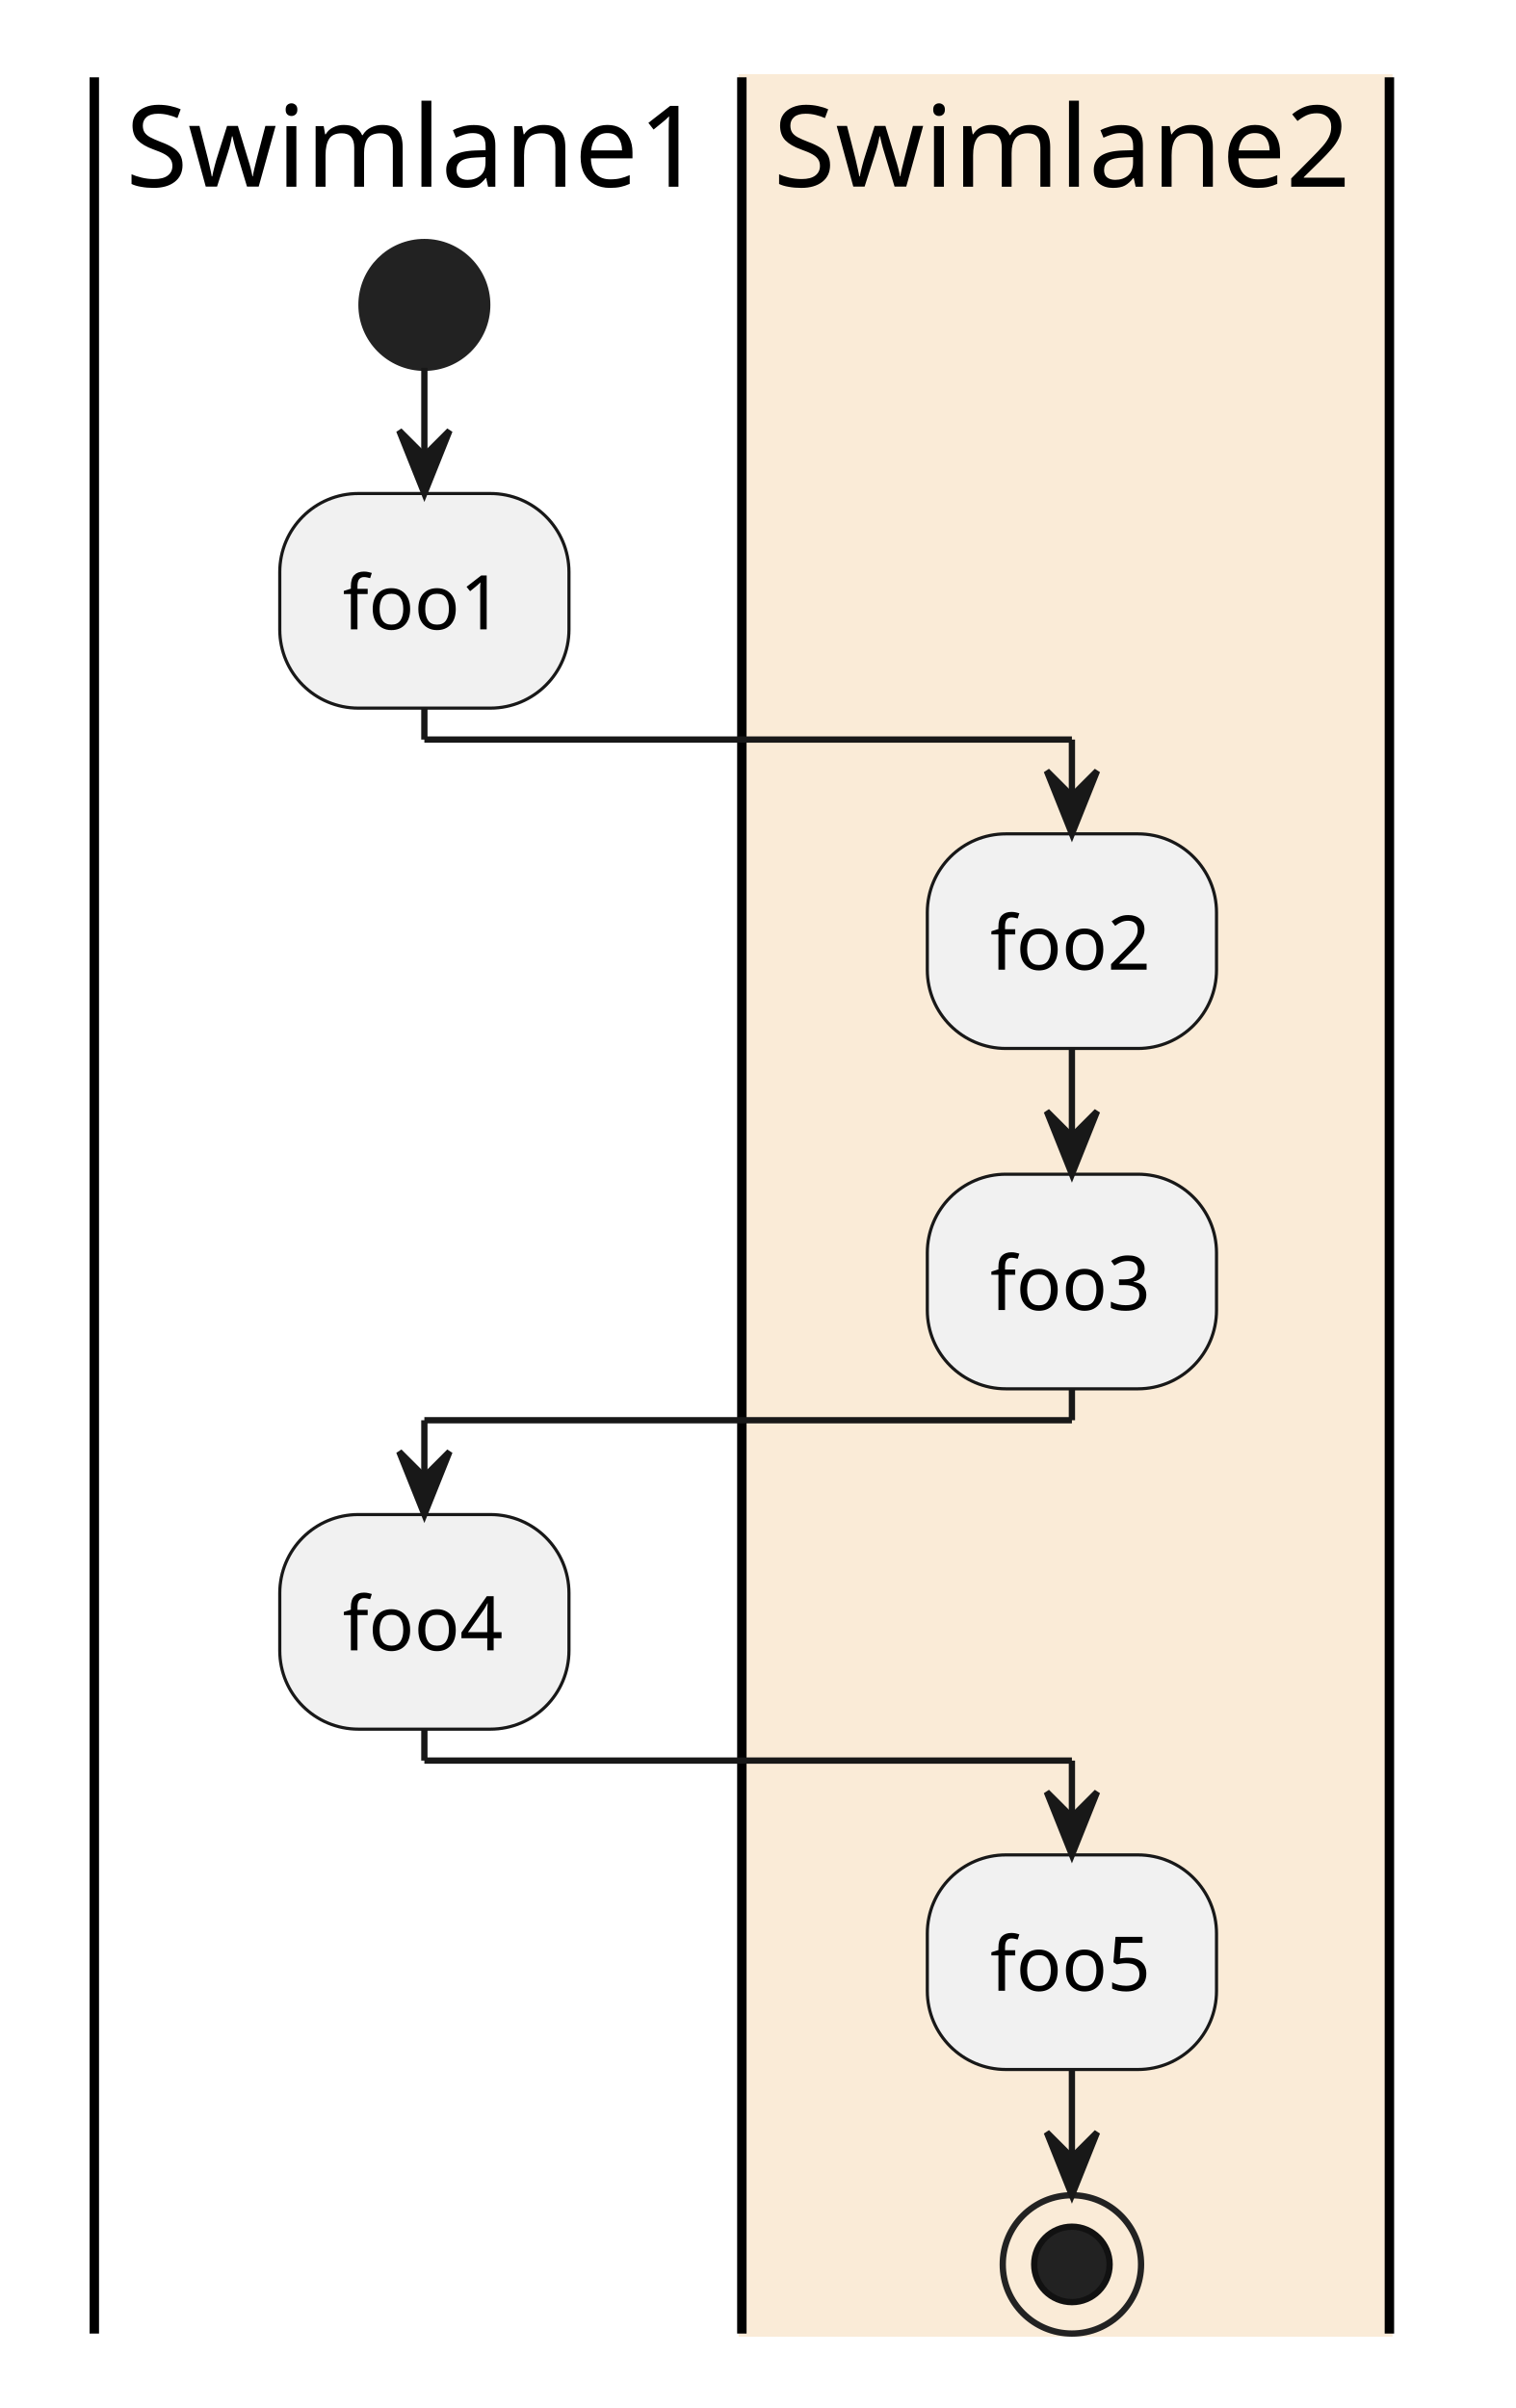
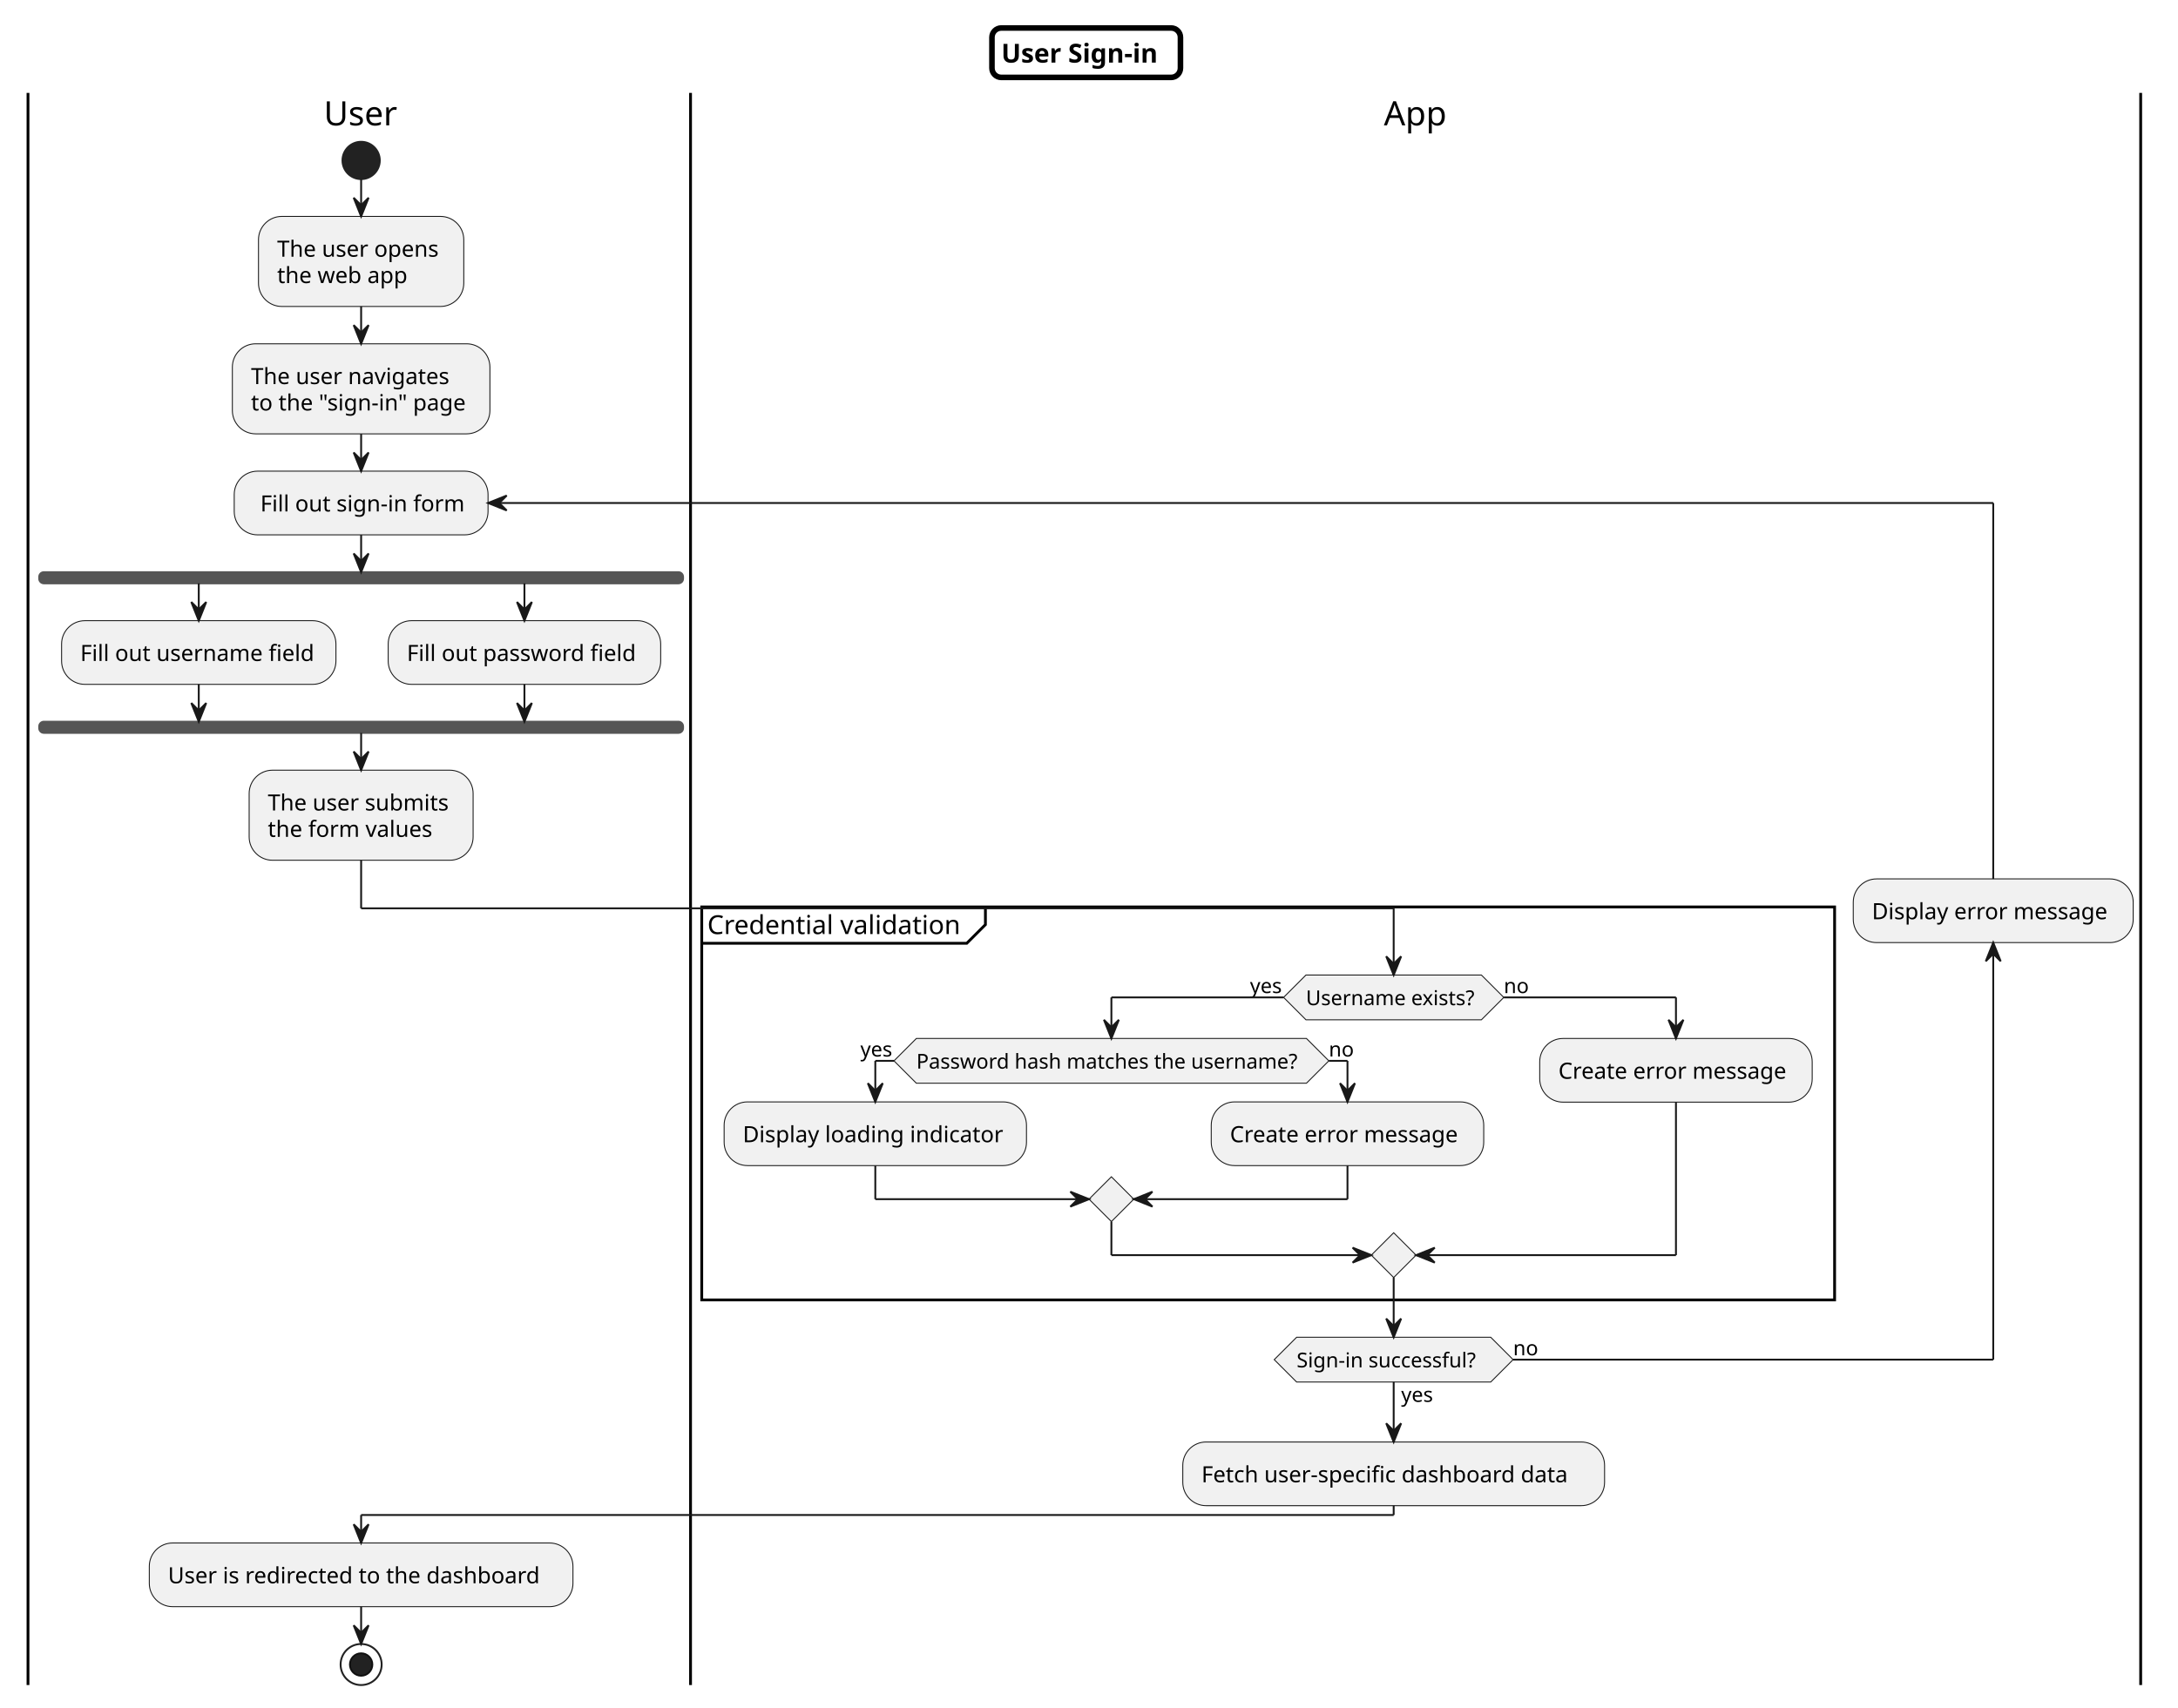
- <svg xmlns="http://www.w3.org/2000/svg" contentStyleType="text/css" height="383px" preserveAspectRatio="none" style="width:241px;height:383px;background:#FFFFFF;" version="1.1" viewBox="0 0 241 383" width="241px" zoomAndPan="magnify">
+ <svg xmlns="http://www.w3.org/2000/svg" contentStyleType="text/css" height="915px" preserveAspectRatio="none" style="width:1167px;height:915px;background:#FFFFFF;" version="1.1" viewBox="0 0 1167 915" width="1167px" zoomAndPan="magnify">
  <defs />
  <g>
-     <ellipse cx="67.5" cy="48.496" fill="#222222" rx="10" ry="10" style="stroke:#222222;stroke-width:1.0;" />
-     <rect fill="#F1F1F1" height="34.133" rx="12.5" ry="12.5" style="stroke:#181818;stroke-width:0.5;" width="46" x="44.5" y="78.496" />
-     <text fill="#000000" font-family="sans-serif" font-size="12" lengthAdjust="spacing" textLength="26" x="54.5" y="100.098">foo1</text>
-     <rect fill="#F1F1F1" height="34.133" rx="12.5" ry="12.5" style="stroke:#181818;stroke-width:0.5;" width="46" x="44.5" y="240.894" />
-     <text fill="#000000" font-family="sans-serif" font-size="12" lengthAdjust="spacing" textLength="26" x="54.5" y="262.496">foo4</text>
-     <line style="stroke:#000000;stroke-width:1.5;" x1="15" x2="15" y1="12.297" y2="371.16" />
-     <rect fill="#FAEBD7" height="358.863" style="stroke:#FAEBD7;stroke-width:1.0;" width="103" x="118" y="12.297" />
-     <rect fill="#F1F1F1" height="34.133" rx="12.5" ry="12.5" style="stroke:#181818;stroke-width:0.5;" width="46" x="147.5" y="132.629" />
-     <text fill="#000000" font-family="sans-serif" font-size="12" lengthAdjust="spacing" textLength="26" x="157.5" y="154.231">foo2</text>
-     <rect fill="#F1F1F1" height="34.133" rx="12.5" ry="12.5" style="stroke:#181818;stroke-width:0.5;" width="46" x="147.5" y="186.762" />
-     <text fill="#000000" font-family="sans-serif" font-size="12" lengthAdjust="spacing" textLength="26" x="157.5" y="208.363">foo3</text>
-     <rect fill="#F1F1F1" height="34.133" rx="12.5" ry="12.5" style="stroke:#181818;stroke-width:0.5;" width="46" x="147.5" y="295.027" />
-     <text fill="#000000" font-family="sans-serif" font-size="12" lengthAdjust="spacing" textLength="26" x="157.5" y="316.629">foo5</text>
-     <ellipse cx="170.5" cy="360.16" rx="11" ry="11" style="stroke:#222222;stroke-width:1.0;fill:none;" />
-     <ellipse cx="170.5" cy="360.16" fill="#222222" rx="6" ry="6" style="stroke:#111111;stroke-width:1.0;" />
-     <line style="stroke:#000000;stroke-width:1.5;" x1="118" x2="118" y1="12.297" y2="371.16" />
-     <line style="stroke:#000000;stroke-width:1.5;" x1="221" x2="221" y1="12.297" y2="371.16" />
-     <line style="stroke:#181818;stroke-width:1.0;" x1="67.5" x2="67.5" y1="58.496" y2="78.496" />
-     <polygon fill="#181818" points="63.5,68.496,67.5,78.496,71.5,68.496,67.5,72.496" style="stroke:#181818;stroke-width:1.0;" />
-     <line style="stroke:#181818;stroke-width:1.0;" x1="170.5" x2="170.5" y1="166.762" y2="186.762" />
-     <polygon fill="#181818" points="166.5,176.762,170.5,186.762,174.5,176.762,170.5,180.762" style="stroke:#181818;stroke-width:1.0;" />
-     <line style="stroke:#181818;stroke-width:1.0;" x1="170.5" x2="170.5" y1="329.16" y2="349.16" />
-     <polygon fill="#181818" points="166.5,339.16,170.5,349.16,174.5,339.16,170.5,343.16" style="stroke:#181818;stroke-width:1.0;" />
-     <line style="stroke:#181818;stroke-width:1.0;" x1="67.5" x2="67.5" y1="112.629" y2="117.629" />
-     <line style="stroke:#181818;stroke-width:1.0;" x1="67.5" x2="170.5" y1="117.629" y2="117.629" />
-     <line style="stroke:#181818;stroke-width:1.0;" x1="170.5" x2="170.5" y1="117.629" y2="132.629" />
-     <polygon fill="#181818" points="166.5,122.629,170.5,132.629,174.5,122.629,170.5,126.629" style="stroke:#181818;stroke-width:1.0;" />
-     <line style="stroke:#181818;stroke-width:1.0;" x1="170.5" x2="170.5" y1="220.894" y2="225.894" />
-     <line style="stroke:#181818;stroke-width:1.0;" x1="170.5" x2="67.5" y1="225.894" y2="225.894" />
-     <line style="stroke:#181818;stroke-width:1.0;" x1="67.5" x2="67.5" y1="225.894" y2="240.894" />
-     <polygon fill="#181818" points="63.5,230.894,67.5,240.894,71.5,230.894,67.5,234.894" style="stroke:#181818;stroke-width:1.0;" />
-     <line style="stroke:#181818;stroke-width:1.0;" x1="67.5" x2="67.5" y1="275.027" y2="280.027" />
-     <line style="stroke:#181818;stroke-width:1.0;" x1="67.5" x2="170.5" y1="280.027" y2="280.027" />
-     <line style="stroke:#181818;stroke-width:1.0;" x1="170.5" x2="170.5" y1="280.027" y2="295.027" />
-     <polygon fill="#181818" points="166.5,285.027,170.5,295.027,174.5,285.027,170.5,289.027" style="stroke:#181818;stroke-width:1.0;" />
-     <text fill="#000000" font-family="sans-serif" font-size="18" lengthAdjust="spacing" textLength="93" x="20" y="29.699">Swimlane1</text>
-     <text fill="#000000" font-family="sans-serif" font-size="18" lengthAdjust="spacing" textLength="93" x="123" y="29.699">Swimlane2</text>
+     <rect height="26.488" rx="5" ry="5" style="stroke:#000000;stroke-width:3.0;fill:none;" width="101" x="531.5" y="15" />
+     <text fill="#000000" font-family="sans-serif" font-size="14" font-weight="bold" lengthAdjust="spacing" textLength="91" x="536.5" y="33.535">User Sign-in</text>
+     <ellipse cx="193.5" cy="85.984" fill="#222222" rx="10" ry="10" style="stroke:#222222;stroke-width:1.0;" />
+     <rect fill="#F1F1F1" height="48.266" rx="12.5" ry="12.5" style="stroke:#181818;stroke-width:0.5;" width="110" x="138.5" y="115.984" />
+     <text fill="#000000" font-family="sans-serif" font-size="12" lengthAdjust="spacing" textLength="90" x="148.5" y="137.586">The user opens</text>
+     <text fill="#000000" font-family="sans-serif" font-size="12" lengthAdjust="spacing" textLength="73" x="148.5" y="151.719">the web app</text>
+     <rect fill="#F1F1F1" height="48.266" rx="12.5" ry="12.5" style="stroke:#181818;stroke-width:0.5;" width="138" x="124.5" y="184.25" />
+     <text fill="#000000" font-family="sans-serif" font-size="12" lengthAdjust="spacing" textLength="109" x="134.5" y="205.852">The user navigates</text>
+     <text fill="#000000" font-family="sans-serif" font-size="12" lengthAdjust="spacing" textLength="118" x="134.5" y="219.984">to the "sign-in" page</text>
+     <rect fill="#555555" height="6" rx="2.5" ry="2.5" style="stroke:#555555;stroke-width:1.0;" width="345" x="21" y="306.648" />
+     <rect fill="#F1F1F1" height="34.133" rx="12.5" ry="12.5" style="stroke:#181818;stroke-width:0.5;" width="147" x="33" y="332.648" />
+     <text fill="#000000" font-family="sans-serif" font-size="12" lengthAdjust="spacing" textLength="127" x="43" y="354.25">Fill out username field</text>
+     <rect fill="#F1F1F1" height="34.133" rx="12.5" ry="12.5" style="stroke:#181818;stroke-width:0.5;" width="146" x="208" y="332.648" />
+     <text fill="#000000" font-family="sans-serif" font-size="12" lengthAdjust="spacing" textLength="126" x="218" y="354.25">Fill out password field</text>
+     <rect fill="#555555" height="6" rx="2.5" ry="2.5" style="stroke:#555555;stroke-width:1.0;" width="345" x="21" y="386.781" />
+     <rect fill="#F1F1F1" height="48.266" rx="12.5" ry="12.5" style="stroke:#181818;stroke-width:0.5;" width="120" x="133.5" y="412.781" />
+     <text fill="#000000" font-family="sans-serif" font-size="12" lengthAdjust="spacing" textLength="100" x="143.5" y="434.383">The user submits</text>
+     <text fill="#000000" font-family="sans-serif" font-size="12" lengthAdjust="spacing" textLength="89" x="143.5" y="448.516">the form values</text>
+     <rect fill="#F1F1F1" height="34.133" rx="12.5" ry="12.5" style="stroke:#181818;stroke-width:0.5;" width="136" x="125.5" y="252.516" />
+     <text fill="#000000" font-family="sans-serif" font-size="12" lengthAdjust="spacing" textLength="112" x="139.5" y="274.117">Fill out sign-in form</text>
+     <rect fill="#F1F1F1" height="34.133" rx="12.5" ry="12.5" style="stroke:#181818;stroke-width:0.5;" width="227" x="80" y="826.957" />
+     <text fill="#000000" font-family="sans-serif" font-size="12" lengthAdjust="spacing" textLength="207" x="90" y="848.559">User is redirected to the dashboard</text>
+     <ellipse cx="193.5" cy="892.09" rx="11" ry="11" style="stroke:#222222;stroke-width:1.0;fill:none;" />
+     <ellipse cx="193.5" cy="892.09" fill="#222222" rx="6" ry="6" style="stroke:#111111;stroke-width:1.0;" />
+     <line style="stroke:#000000;stroke-width:1.5;" x1="15" x2="15" y1="49.785" y2="903.09" />
+     <rect fill="none" height="210.621" style="stroke:#000000;stroke-width:1.5;" width="607" x="376" y="486.068" />
+     <path d="M528,486.068 L528,495.557 L518,505.557 L376,505.557 " fill="none" style="stroke:#000000;stroke-width:1.5;" />
+     <text fill="#000000" font-family="sans-serif" font-size="14" lengthAdjust="spacing" textLength="142" x="379" y="500.603">Credential validation</text>
+     <polygon fill="#F1F1F1" points="699.75,522.557,793.75,522.557,805.75,534.557,793.75,546.557,699.75,546.557,687.75,534.557,699.75,522.557" style="stroke:#181818;stroke-width:0.5;" />
+     <text fill="#000000" font-family="sans-serif" font-size="11" lengthAdjust="spacing" textLength="94" x="699.75" y="538.714">Username exists?</text>
+     <text fill="#000000" font-family="sans-serif" font-size="11" lengthAdjust="spacing" textLength="18" x="669.75" y="532.236">yes</text>
+     <text fill="#000000" font-family="sans-serif" font-size="11" lengthAdjust="spacing" textLength="14" x="805.75" y="532.236">no</text>
+     <polygon fill="#F1F1F1" points="491,556.557,700,556.557,712,568.557,700,580.557,491,580.557,479,568.557,491,556.557" style="stroke:#181818;stroke-width:0.5;" />
+     <text fill="#000000" font-family="sans-serif" font-size="11" lengthAdjust="spacing" textLength="209" x="491" y="572.714">Password hash matches the username?</text>
+     <text fill="#000000" font-family="sans-serif" font-size="11" lengthAdjust="spacing" textLength="18" x="461" y="566.236">yes</text>
+     <text fill="#000000" font-family="sans-serif" font-size="11" lengthAdjust="spacing" textLength="14" x="712" y="566.236">no</text>
+     <rect fill="#F1F1F1" height="34.133" rx="12.5" ry="12.5" style="stroke:#181818;stroke-width:0.5;" width="162" x="388" y="590.557" />
+     <text fill="#000000" font-family="sans-serif" font-size="12" lengthAdjust="spacing" textLength="142" x="398" y="612.158">Display loading indicator</text>
+     <rect fill="#F1F1F1" height="34.133" rx="12.5" ry="12.5" style="stroke:#181818;stroke-width:0.5;" width="146" x="649" y="590.557" />
+     <text fill="#000000" font-family="sans-serif" font-size="12" lengthAdjust="spacing" textLength="126" x="659" y="612.158">Create error message</text>
+     <polygon fill="#F1F1F1" points="595.5,630.689,607.5,642.689,595.5,654.689,583.5,642.689,595.5,630.689" style="stroke:#181818;stroke-width:0.5;" />
+     <rect fill="#F1F1F1" height="34.133" rx="12.5" ry="12.5" style="stroke:#181818;stroke-width:0.5;" width="146" x="825" y="556.557" />
+     <text fill="#000000" font-family="sans-serif" font-size="12" lengthAdjust="spacing" textLength="126" x="835" y="578.158">Create error message</text>
+     <polygon fill="#F1F1F1" points="746.75,660.689,758.75,672.689,746.75,684.689,734.75,672.689,746.75,660.689" style="stroke:#181818;stroke-width:0.5;" />
+     <polygon fill="#F1F1F1" points="694.75,716.689,798.75,716.689,810.75,728.689,798.75,740.689,694.75,740.689,682.75,728.689,694.75,716.689" style="stroke:#181818;stroke-width:0.5;" />
+     <text fill="#000000" font-family="sans-serif" font-size="11" lengthAdjust="spacing" textLength="18" x="750.75" y="751.324">yes</text>
+     <text fill="#000000" font-family="sans-serif" font-size="11" lengthAdjust="spacing" textLength="104" x="694.75" y="732.847">Sign-in successful?</text>
+     <text fill="#000000" font-family="sans-serif" font-size="11" lengthAdjust="spacing" textLength="14" x="810.75" y="726.369">no</text>
+     <rect fill="#F1F1F1" height="34.133" rx="12.5" ry="12.5" style="stroke:#181818;stroke-width:0.5;" width="150" x="993" y="471.047" />
+     <text fill="#000000" font-family="sans-serif" font-size="12" lengthAdjust="spacing" textLength="130" x="1003" y="492.648">Display error message</text>
+     <rect fill="#F1F1F1" height="34.133" rx="12.5" ry="12.5" style="stroke:#181818;stroke-width:0.5;" width="226" x="633.75" y="772.824" />
+     <text fill="#000000" font-family="sans-serif" font-size="12" lengthAdjust="spacing" textLength="206" x="643.75" y="794.426">Fetch user-specific dashboard data</text>
+     <line style="stroke:#000000;stroke-width:1.5;" x1="370" x2="370" y1="49.785" y2="903.09" />
+     <line style="stroke:#000000;stroke-width:1.5;" x1="1147" x2="1147" y1="49.785" y2="903.09" />
+     <line style="stroke:#181818;stroke-width:1.0;" x1="193.5" x2="193.5" y1="95.984" y2="115.984" />
+     <polygon fill="#181818" points="189.5,105.984,193.5,115.984,197.5,105.984,193.5,109.984" style="stroke:#181818;stroke-width:1.0;" />
+     <line style="stroke:#181818;stroke-width:1.0;" x1="193.5" x2="193.5" y1="164.25" y2="184.25" />
+     <polygon fill="#181818" points="189.5,174.25,193.5,184.25,197.5,174.25,193.5,178.25" style="stroke:#181818;stroke-width:1.0;" />
+     <line style="stroke:#181818;stroke-width:1.0;" x1="106.5" x2="106.5" y1="312.648" y2="332.648" />
+     <polygon fill="#181818" points="102.5,322.648,106.5,332.648,110.5,322.648,106.5,326.648" style="stroke:#181818;stroke-width:1.0;" />
+     <line style="stroke:#181818;stroke-width:1.0;" x1="281" x2="281" y1="312.648" y2="332.648" />
+     <polygon fill="#181818" points="277,322.648,281,332.648,285,322.648,281,326.648" style="stroke:#181818;stroke-width:1.0;" />
+     <line style="stroke:#181818;stroke-width:1.0;" x1="106.5" x2="106.5" y1="366.781" y2="386.781" />
+     <polygon fill="#181818" points="102.5,376.781,106.5,386.781,110.5,376.781,106.5,380.781" style="stroke:#181818;stroke-width:1.0;" />
+     <line style="stroke:#181818;stroke-width:1.0;" x1="281" x2="281" y1="366.781" y2="386.781" />
+     <polygon fill="#181818" points="277,376.781,281,386.781,285,376.781,281,380.781" style="stroke:#181818;stroke-width:1.0;" />
+     <line style="stroke:#181818;stroke-width:1.0;" x1="193.5" x2="193.5" y1="392.781" y2="412.781" />
+     <polygon fill="#181818" points="189.5,402.781,193.5,412.781,197.5,402.781,193.5,406.781" style="stroke:#181818;stroke-width:1.0;" />
+     <line style="stroke:#181818;stroke-width:1.0;" x1="193.5" x2="193.5" y1="286.648" y2="306.648" />
+     <polygon fill="#181818" points="189.5,296.648,193.5,306.648,197.5,296.648,193.5,300.648" style="stroke:#181818;stroke-width:1.0;" />
+     <line style="stroke:#181818;stroke-width:1.0;" x1="193.5" x2="193.5" y1="232.516" y2="252.516" />
+     <polygon fill="#181818" points="189.5,242.516,193.5,252.516,197.5,242.516,193.5,246.516" style="stroke:#181818;stroke-width:1.0;" />
+     <line style="stroke:#181818;stroke-width:1.0;" x1="193.5" x2="193.5" y1="861.09" y2="881.09" />
+     <polygon fill="#181818" points="189.5,871.09,193.5,881.09,197.5,871.09,193.5,875.09" style="stroke:#181818;stroke-width:1.0;" />
+     <line style="stroke:#181818;stroke-width:1.0;" x1="479" x2="469" y1="568.557" y2="568.557" />
+     <line style="stroke:#181818;stroke-width:1.0;" x1="469" x2="469" y1="568.557" y2="590.557" />
+     <polygon fill="#181818" points="465,580.557,469,590.557,473,580.557,469,584.557" style="stroke:#181818;stroke-width:1.0;" />
+     <line style="stroke:#181818;stroke-width:1.0;" x1="712" x2="722" y1="568.557" y2="568.557" />
+     <line style="stroke:#181818;stroke-width:1.0;" x1="722" x2="722" y1="568.557" y2="590.557" />
+     <polygon fill="#181818" points="718,580.557,722,590.557,726,580.557,722,584.557" style="stroke:#181818;stroke-width:1.0;" />
+     <line style="stroke:#181818;stroke-width:1.0;" x1="469" x2="469" y1="624.689" y2="642.689" />
+     <line style="stroke:#181818;stroke-width:1.0;" x1="469" x2="583.5" y1="642.689" y2="642.689" />
+     <polygon fill="#181818" points="573.5,638.689,583.5,642.689,573.5,646.689,577.5,642.689" style="stroke:#181818;stroke-width:1.0;" />
+     <line style="stroke:#181818;stroke-width:1.0;" x1="722" x2="722" y1="624.689" y2="642.689" />
+     <line style="stroke:#181818;stroke-width:1.0;" x1="722" x2="607.5" y1="642.689" y2="642.689" />
+     <polygon fill="#181818" points="617.5,638.689,607.5,642.689,617.5,646.689,613.5,642.689" style="stroke:#181818;stroke-width:1.0;" />
+     <line style="stroke:#181818;stroke-width:1.0;" x1="687.75" x2="595.5" y1="534.557" y2="534.557" />
+     <line style="stroke:#181818;stroke-width:1.0;" x1="595.5" x2="595.5" y1="534.557" y2="556.557" />
+     <polygon fill="#181818" points="591.5,546.557,595.5,556.557,599.5,546.557,595.5,550.557" style="stroke:#181818;stroke-width:1.0;" />
+     <line style="stroke:#181818;stroke-width:1.0;" x1="805.75" x2="898" y1="534.557" y2="534.557" />
+     <line style="stroke:#181818;stroke-width:1.0;" x1="898" x2="898" y1="534.557" y2="556.557" />
+     <polygon fill="#181818" points="894,546.557,898,556.557,902,546.557,898,550.557" style="stroke:#181818;stroke-width:1.0;" />
+     <line style="stroke:#181818;stroke-width:1.0;" x1="595.5" x2="595.5" y1="654.689" y2="672.689" />
+     <line style="stroke:#181818;stroke-width:1.0;" x1="595.5" x2="734.75" y1="672.689" y2="672.689" />
+     <polygon fill="#181818" points="724.75,668.689,734.75,672.689,724.75,676.689,728.75,672.689" style="stroke:#181818;stroke-width:1.0;" />
+     <line style="stroke:#181818;stroke-width:1.0;" x1="898" x2="898" y1="590.689" y2="672.689" />
+     <line style="stroke:#181818;stroke-width:1.0;" x1="898" x2="758.75" y1="672.689" y2="672.689" />
+     <polygon fill="#181818" points="768.75,668.689,758.75,672.689,768.75,676.689,764.75,672.689" style="stroke:#181818;stroke-width:1.0;" />
+     <line style="stroke:#181818;stroke-width:1.0;" x1="810.75" x2="1068" y1="728.689" y2="728.689" />
+     <line style="stroke:#181818;stroke-width:1.0;" x1="1068" x2="1068" y1="505.18" y2="728.689" />
+     <polygon fill="#181818" points="1064,515.18,1068,505.18,1072,515.18,1068,511.18" style="stroke:#181818;stroke-width:1.0;" />
+     <line style="stroke:#181818;stroke-width:1.0;" x1="746.75" x2="746.75" y1="684.689" y2="716.689" />
+     <polygon fill="#181818" points="742.75,706.689,746.75,716.689,750.75,706.689,746.75,710.689" style="stroke:#181818;stroke-width:1.0;" />
+     <line style="stroke:#181818;stroke-width:1.0;" x1="746.75" x2="746.75" y1="740.689" y2="772.824" />
+     <polygon fill="#181818" points="742.75,762.824,746.75,772.824,750.75,762.824,746.75,766.824" style="stroke:#181818;stroke-width:1.0;" />
+     <line style="stroke:#181818;stroke-width:1.0;" x1="193.5" x2="193.5" y1="461.047" y2="486.812" />
+     <line style="stroke:#181818;stroke-width:1.0;" x1="193.5" x2="746.75" y1="486.812" y2="486.812" />
+     <line style="stroke:#181818;stroke-width:1.0;" x1="746.75" x2="746.75" y1="486.812" y2="522.557" />
+     <polygon fill="#181818" points="742.75,512.557,746.75,522.557,750.75,512.557,746.75,516.557" style="stroke:#181818;stroke-width:1.0;" />
+     <line style="stroke:#181818;stroke-width:1.0;" x1="1068" x2="1068" y1="269.582" y2="471.047" />
+     <line style="stroke:#181818;stroke-width:1.0;" x1="1068" x2="261.5" y1="269.582" y2="269.582" />
+     <polygon fill="#181818" points="271.5,265.582,261.5,269.582,271.5,273.582,267.5,269.582" style="stroke:#181818;stroke-width:1.0;" />
+     <line style="stroke:#181818;stroke-width:1.0;" x1="746.75" x2="746.75" y1="806.957" y2="811.957" />
+     <line style="stroke:#181818;stroke-width:1.0;" x1="746.75" x2="193.5" y1="811.957" y2="811.957" />
+     <line style="stroke:#181818;stroke-width:1.0;" x1="193.5" x2="193.5" y1="811.957" y2="826.957" />
+     <polygon fill="#181818" points="189.5,816.957,193.5,826.957,197.5,816.957,193.5,820.957" style="stroke:#181818;stroke-width:1.0;" />
+     <text fill="#000000" font-family="sans-serif" font-size="18" lengthAdjust="spacing" textLength="38" x="173.5" y="67.188">User</text>
+     <text fill="#000000" font-family="sans-serif" font-size="18" lengthAdjust="spacing" textLength="34" x="741.5" y="67.188">App</text>
  </g>
</svg>
